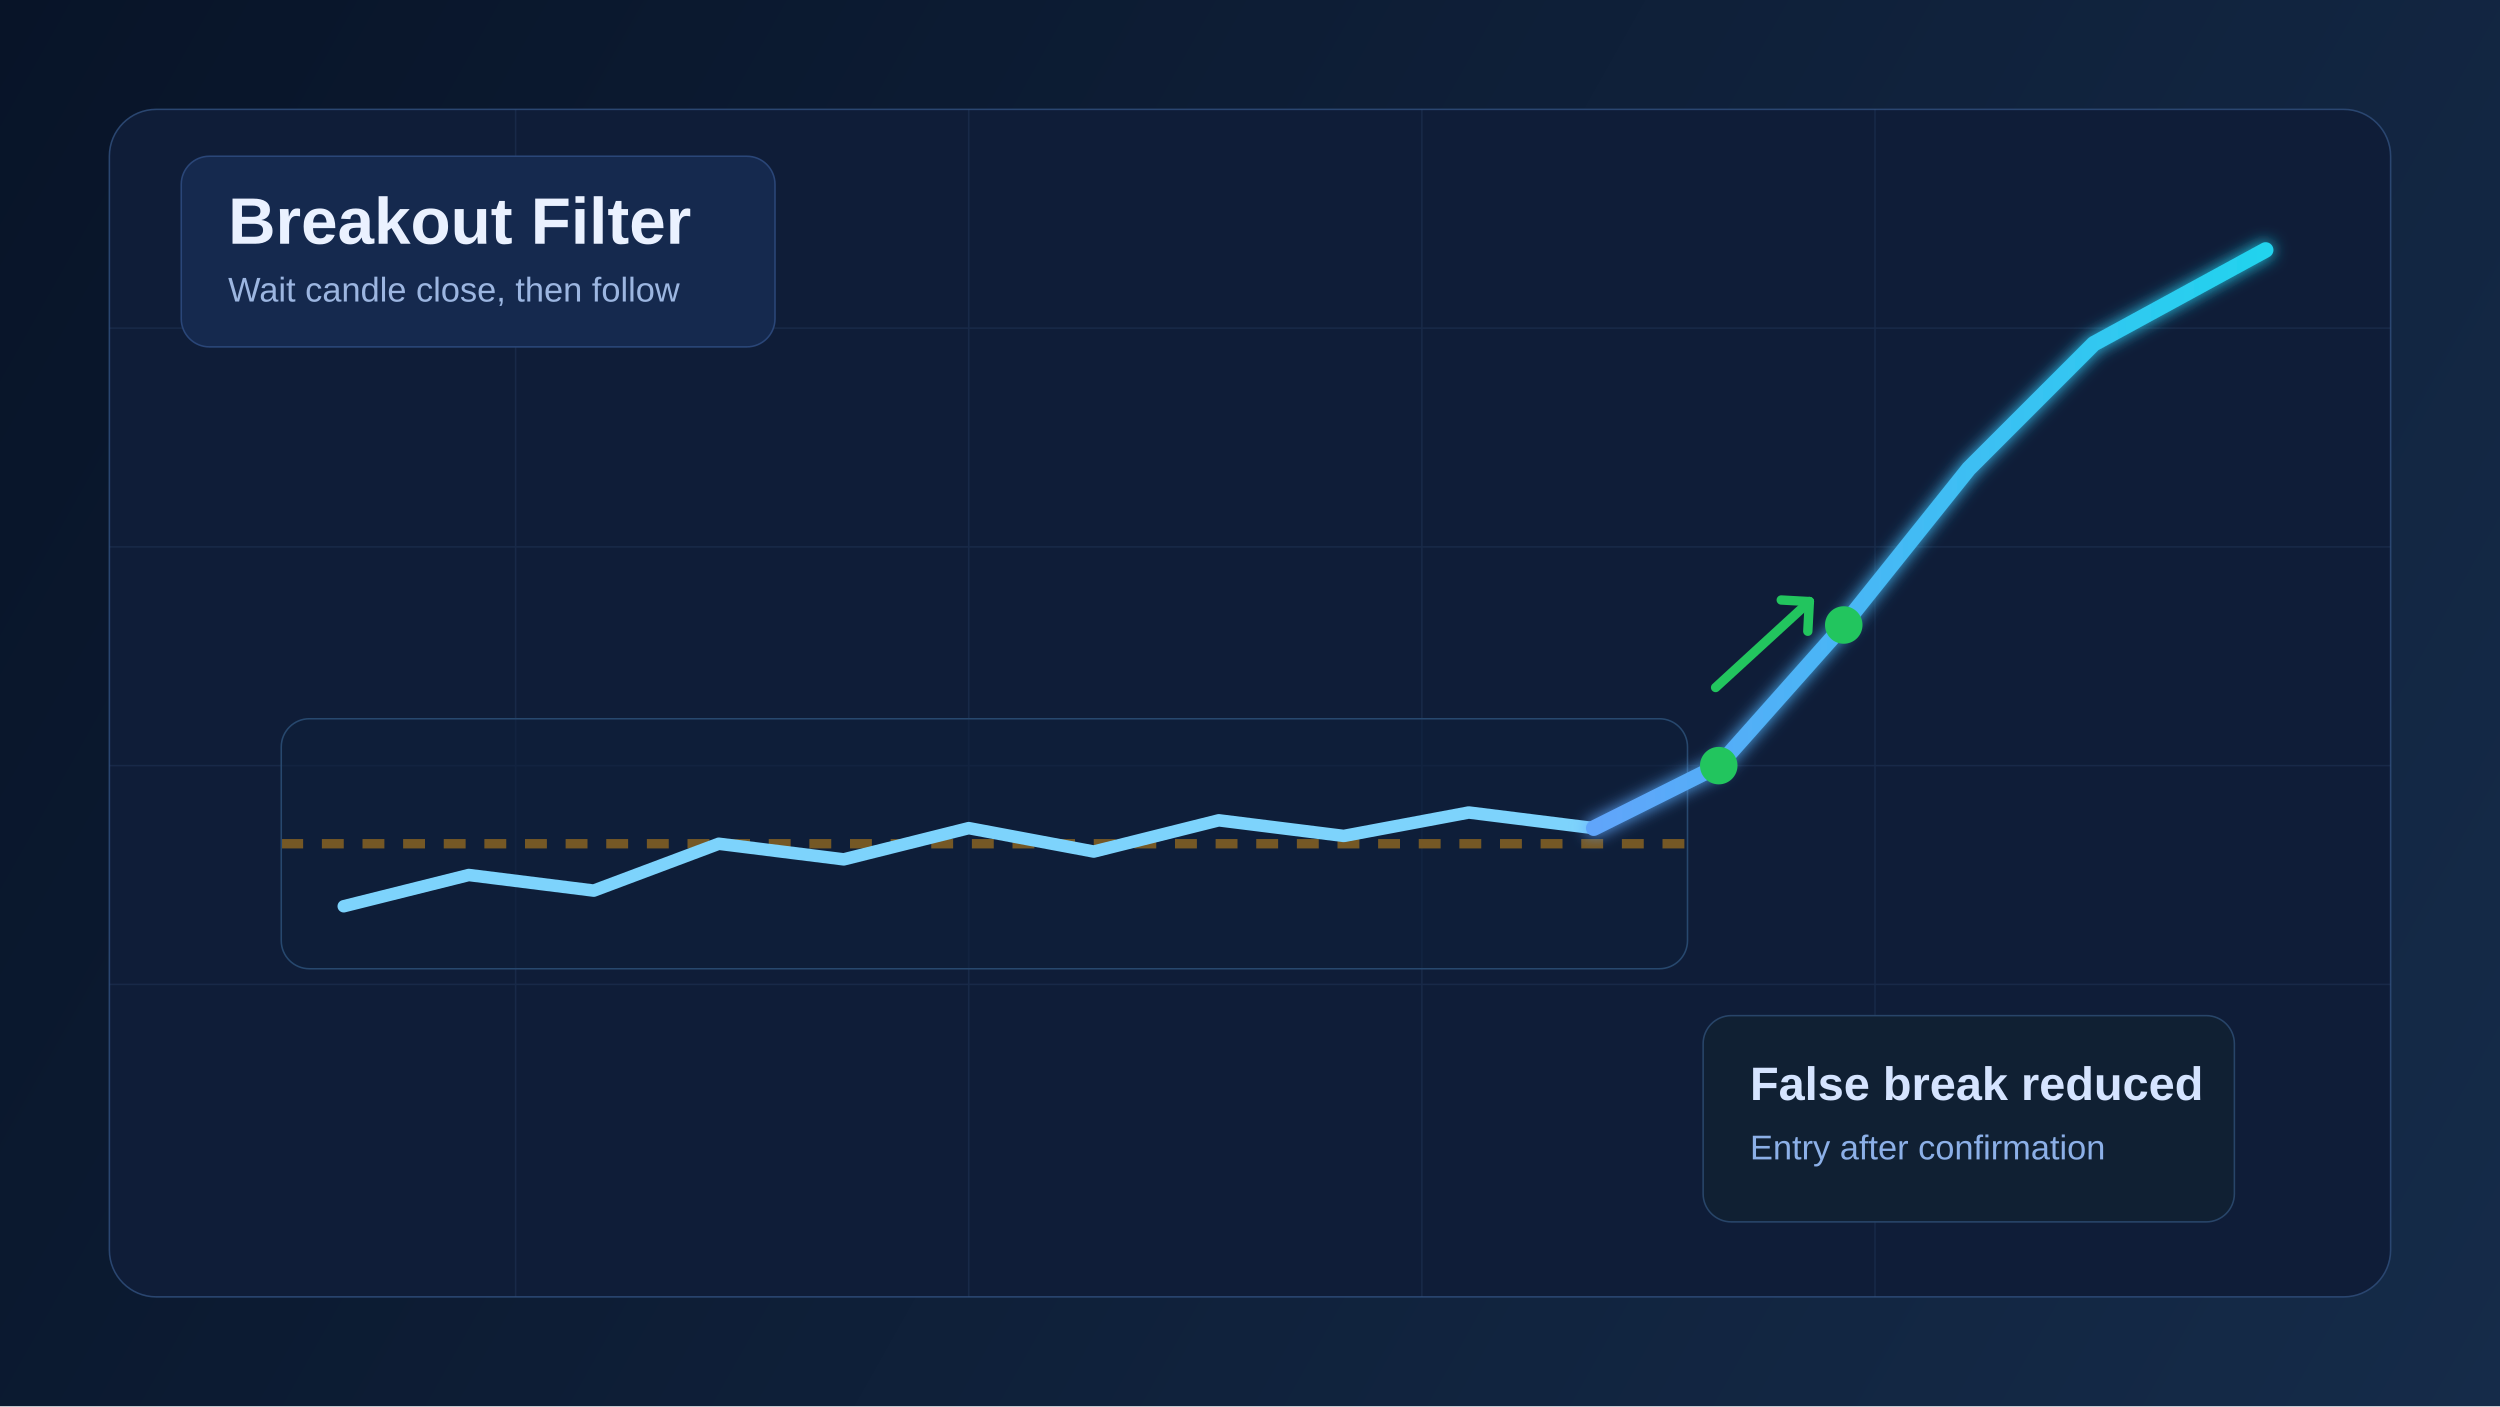
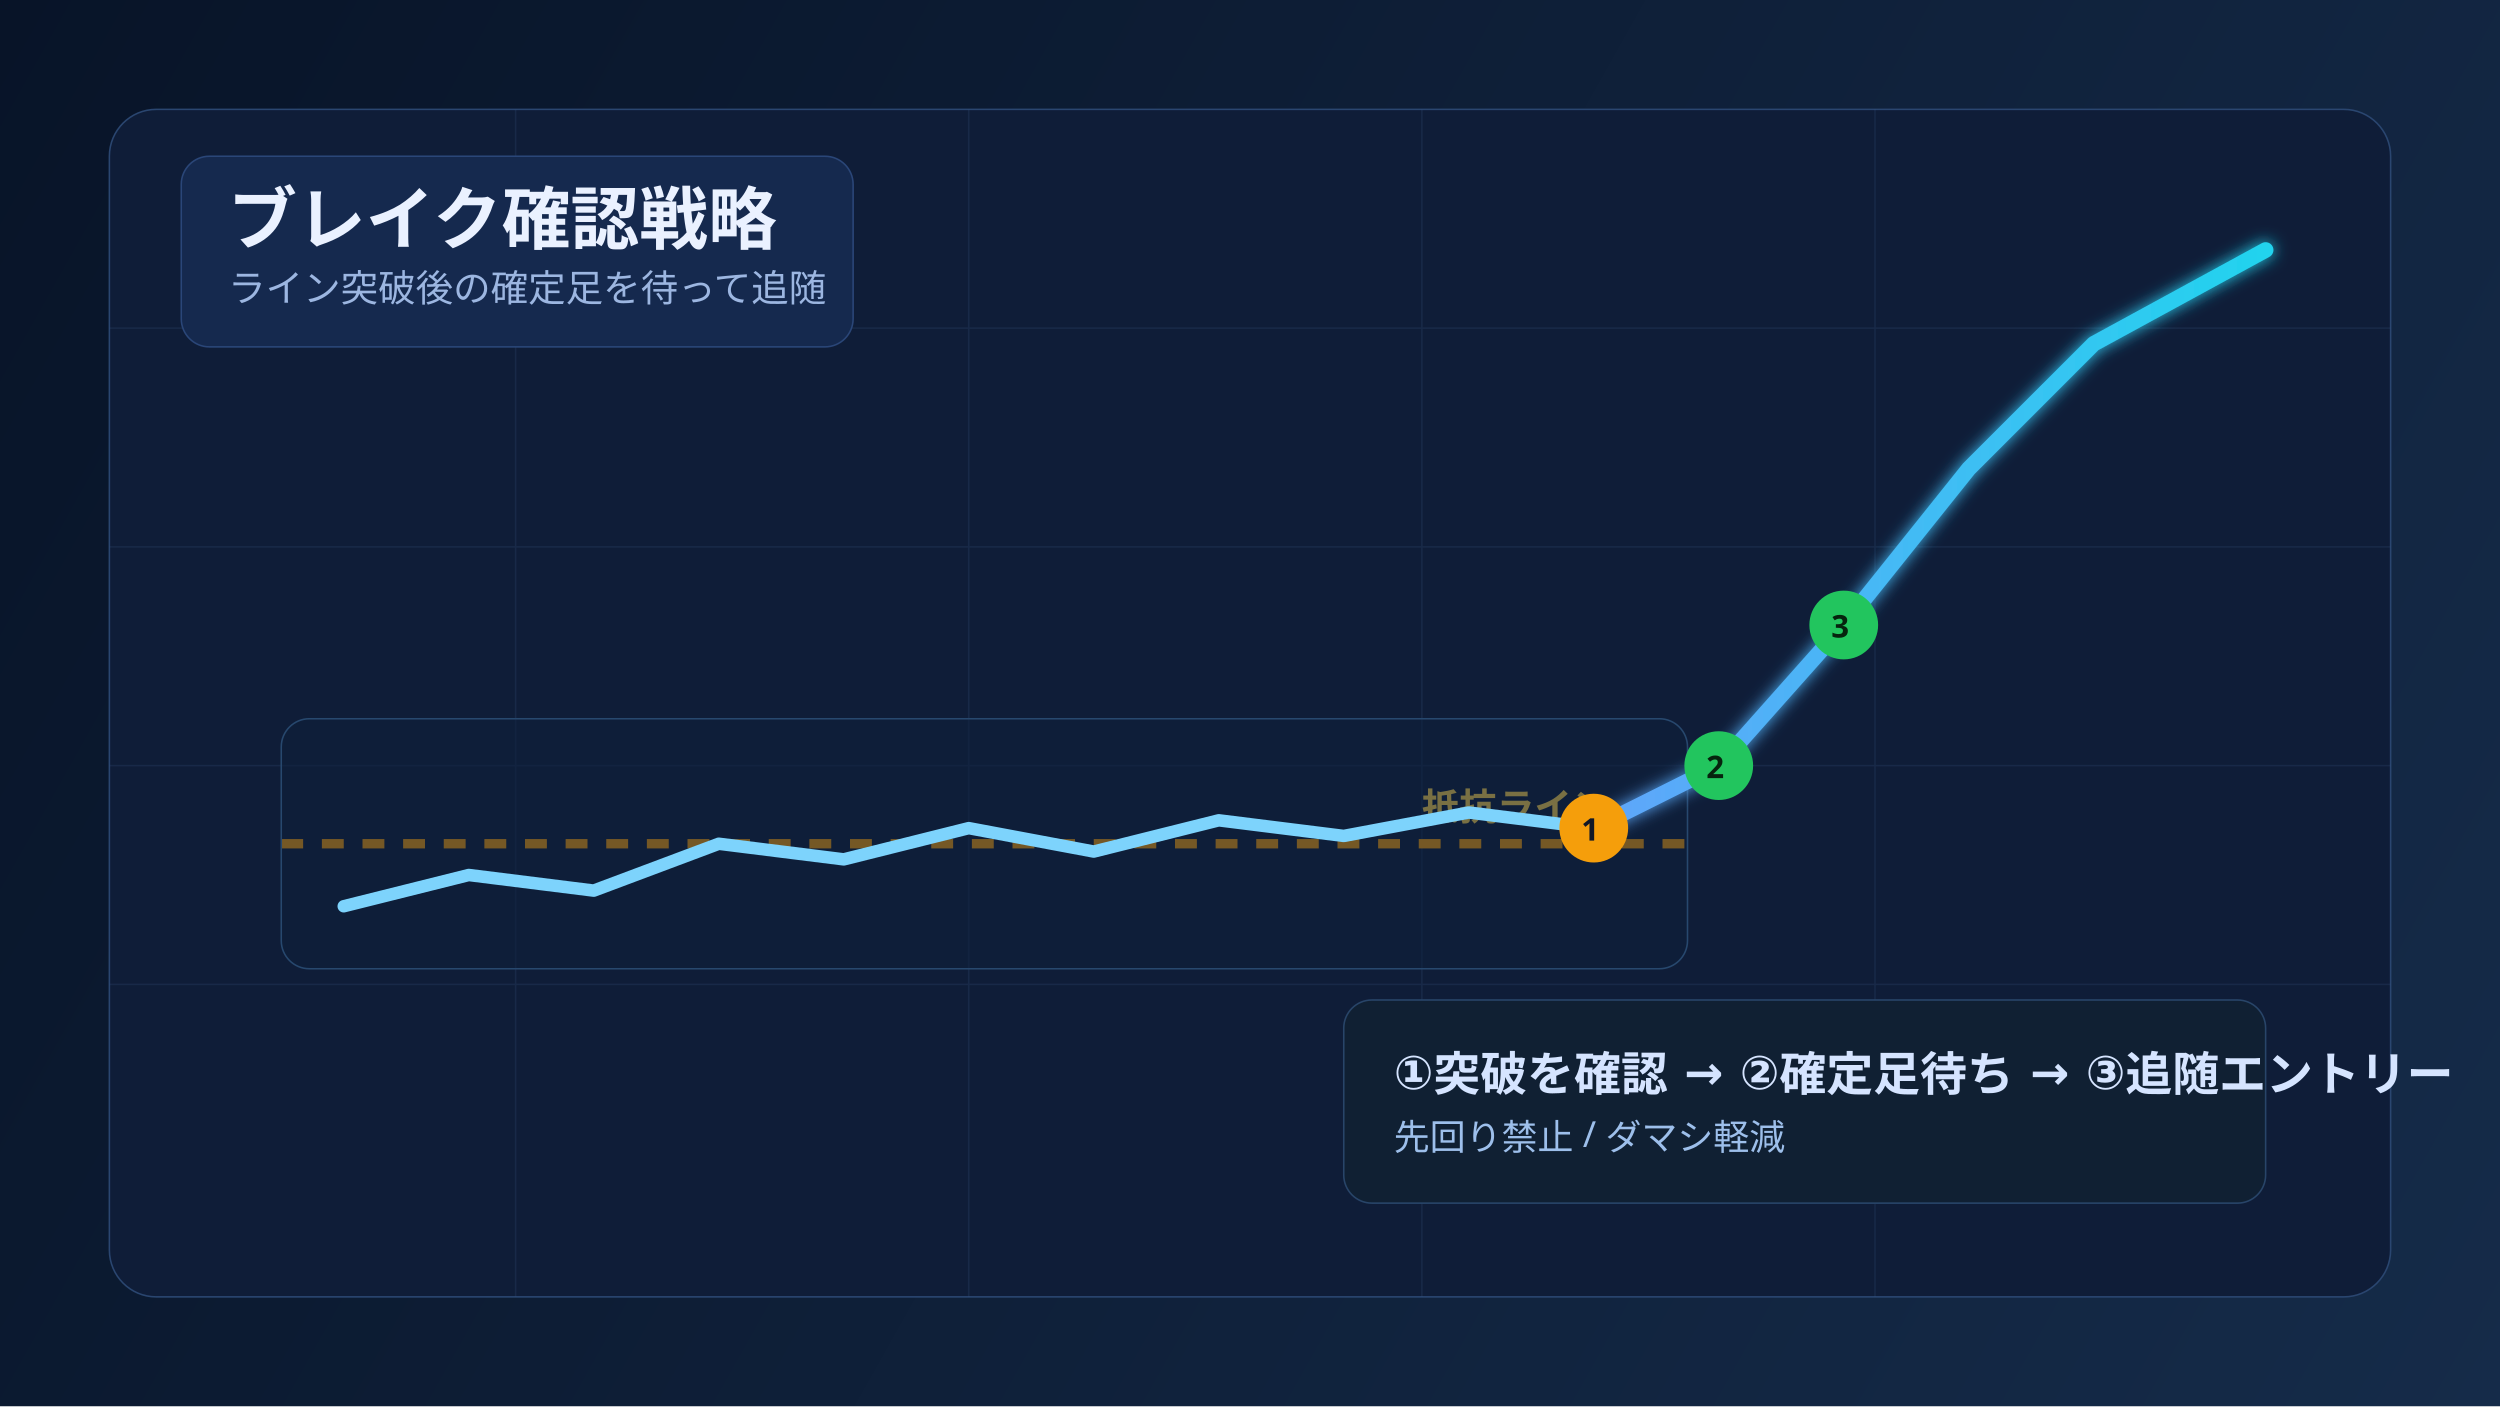
<svg xmlns="http://www.w3.org/2000/svg" width="1600" height="900" viewBox="0 0 1600 900" fill="none">
  <defs>
    <linearGradient id="bg" x1="0" y1="0" x2="1600" y2="900" gradientUnits="userSpaceOnUse">
      <stop stop-color="#081428" />
      <stop offset="1" stop-color="#152B49" />
    </linearGradient>
    <linearGradient id="break" x1="0" y1="0" x2="1" y2="0">
      <stop stop-color="#60A5FA" />
      <stop offset="1" stop-color="#22D3EE" />
    </linearGradient>
    <filter id="glow" x="-50%" y="-50%" width="200%" height="200%">
      <feGaussianBlur stdDeviation="5" result="blur" />
      <feMerge>
        <feMergeNode in="blur" />
        <feMergeNode in="SourceGraphic" />
      </feMerge>
    </filter>
  </defs>
  <rect width="1600" height="900" fill="url(#bg)" />
  <rect x="70" y="70" width="1460" height="760" rx="30" fill="#0F1D38" stroke="#2A4670" />
  <g opacity="0.22" stroke="#37537E" stroke-width="1">
    <path d="M70 210H1530" />
    <path d="M70 350H1530" />
    <path d="M70 490H1530" />
    <path d="M70 630H1530" />
    <path d="M330 70V830" />
    <path d="M620 70V830" />
    <path d="M910 70V830" />
    <path d="M1200 70V830" />
  </g>
  <path d="M180 540H1080" stroke="#F59E0B" stroke-width="6" stroke-dasharray="14 12" />
+   <text x="910" y="525" fill="#FCD34D" font-family="'Segoe UI', 'Hiragino Kaku Gothic ProN', 'Yu Gothic', sans-serif" font-size="24" font-weight="700">抵抗ライン</text>
  <rect x="180" y="460" width="900" height="160" rx="18" fill="#0D203A" fill-opacity="0.55" stroke="#27486E" />
  <path d="M220 580L300 560L380 570L460 540L540 550L620 530L700 545L780 525L860 535L940 520L1020 530" stroke="#7DD3FC" stroke-width="8" stroke-linecap="round" stroke-linejoin="round" />
  <path d="M1020 530L1100 490L1180 400L1260 300L1340 220L1450 160" stroke="url(#break)" stroke-width="10" stroke-linecap="round" stroke-linejoin="round" filter="url(#glow)" />
-   <circle cx="1100" cy="490" r="12" fill="#22C55E" />
-   <circle cx="1180" cy="400" r="12" fill="#22C55E" />
-   <path d="M1098 440L1158 385" stroke="#22C55E" stroke-width="6" stroke-linecap="round" />
-   <path d="M1158 385L1140 384" stroke="#22C55E" stroke-width="6" stroke-linecap="round" />
-   <path d="M1158 385L1157 404" stroke="#22C55E" stroke-width="6" stroke-linecap="round" />
-   <rect x="116" y="100" width="380" height="122" rx="18" fill="#15294E" stroke="#2A4678" />
-   <text x="146" y="156" fill="#EAF1FF" font-family="'Segoe UI', Arial, sans-serif" font-size="42" font-weight="700">Breakout Filter</text>
-   <text x="146" y="193" fill="#9CB6E1" font-family="'Segoe UI', Arial, sans-serif" font-size="22">Wait candle close, then follow</text>
-   <rect x="1090" y="650" width="340" height="132" rx="18" fill="#102033" stroke="#284569" />
-   <text x="1120" y="704" fill="#D5E4FF" font-family="'Segoe UI', Arial, sans-serif" font-size="30" font-weight="700">False break reduced</text>
-   <text x="1120" y="742" fill="#8CB0E8" font-family="'Segoe UI', Arial, sans-serif" font-size="22">Entry after confirmation</text>
+   <circle cx="1020" cy="530" r="22" fill="#F59E0B" />
+   <text x="1012" y="538" fill="#111827" font-family="'Segoe UI', sans-serif" font-size="20" font-weight="700">1</text>
+   <circle cx="1100" cy="490" r="22" fill="#22C55E" />
+   <text x="1092" y="498" fill="#06240E" font-family="'Segoe UI', sans-serif" font-size="20" font-weight="700">2</text>
+   <circle cx="1180" cy="400" r="22" fill="#22C55E" />
+   <text x="1172" y="408" fill="#06240E" font-family="'Segoe UI', sans-serif" font-size="20" font-weight="700">3</text>
+   <rect x="860" y="640" width="590" height="130" rx="18" fill="#102033" stroke="#284569" />
+   <text x="892" y="697" fill="#D5E4FF" font-family="'Segoe UI', 'Hiragino Kaku Gothic ProN', 'Yu Gothic', sans-serif" font-size="30" font-weight="700">①突破を確認 → ②確定足待ち → ③追随エントリー</text>
+   <text x="892" y="736" fill="#9DBFEB" font-family="'Segoe UI', 'Hiragino Kaku Gothic ProN', 'Yu Gothic', sans-serif" font-size="23">先回り禁止 / ダマシ軽減</text>
+   <rect x="116" y="100" width="430" height="122" rx="18" fill="#15294E" stroke="#2A4678" />
+   <text x="146" y="156" fill="#EAF1FF" font-family="'Segoe UI', 'Hiragino Kaku Gothic ProN', 'Yu Gothic', sans-serif" font-size="44" font-weight="700">ブレイク確認戦略</text>
+   <text x="146" y="193" fill="#9CB6E1" font-family="'Segoe UI', 'Hiragino Kaku Gothic ProN', 'Yu Gothic', sans-serif" font-size="24">ライン突破後の確定足を待って追随</text>
</svg>
